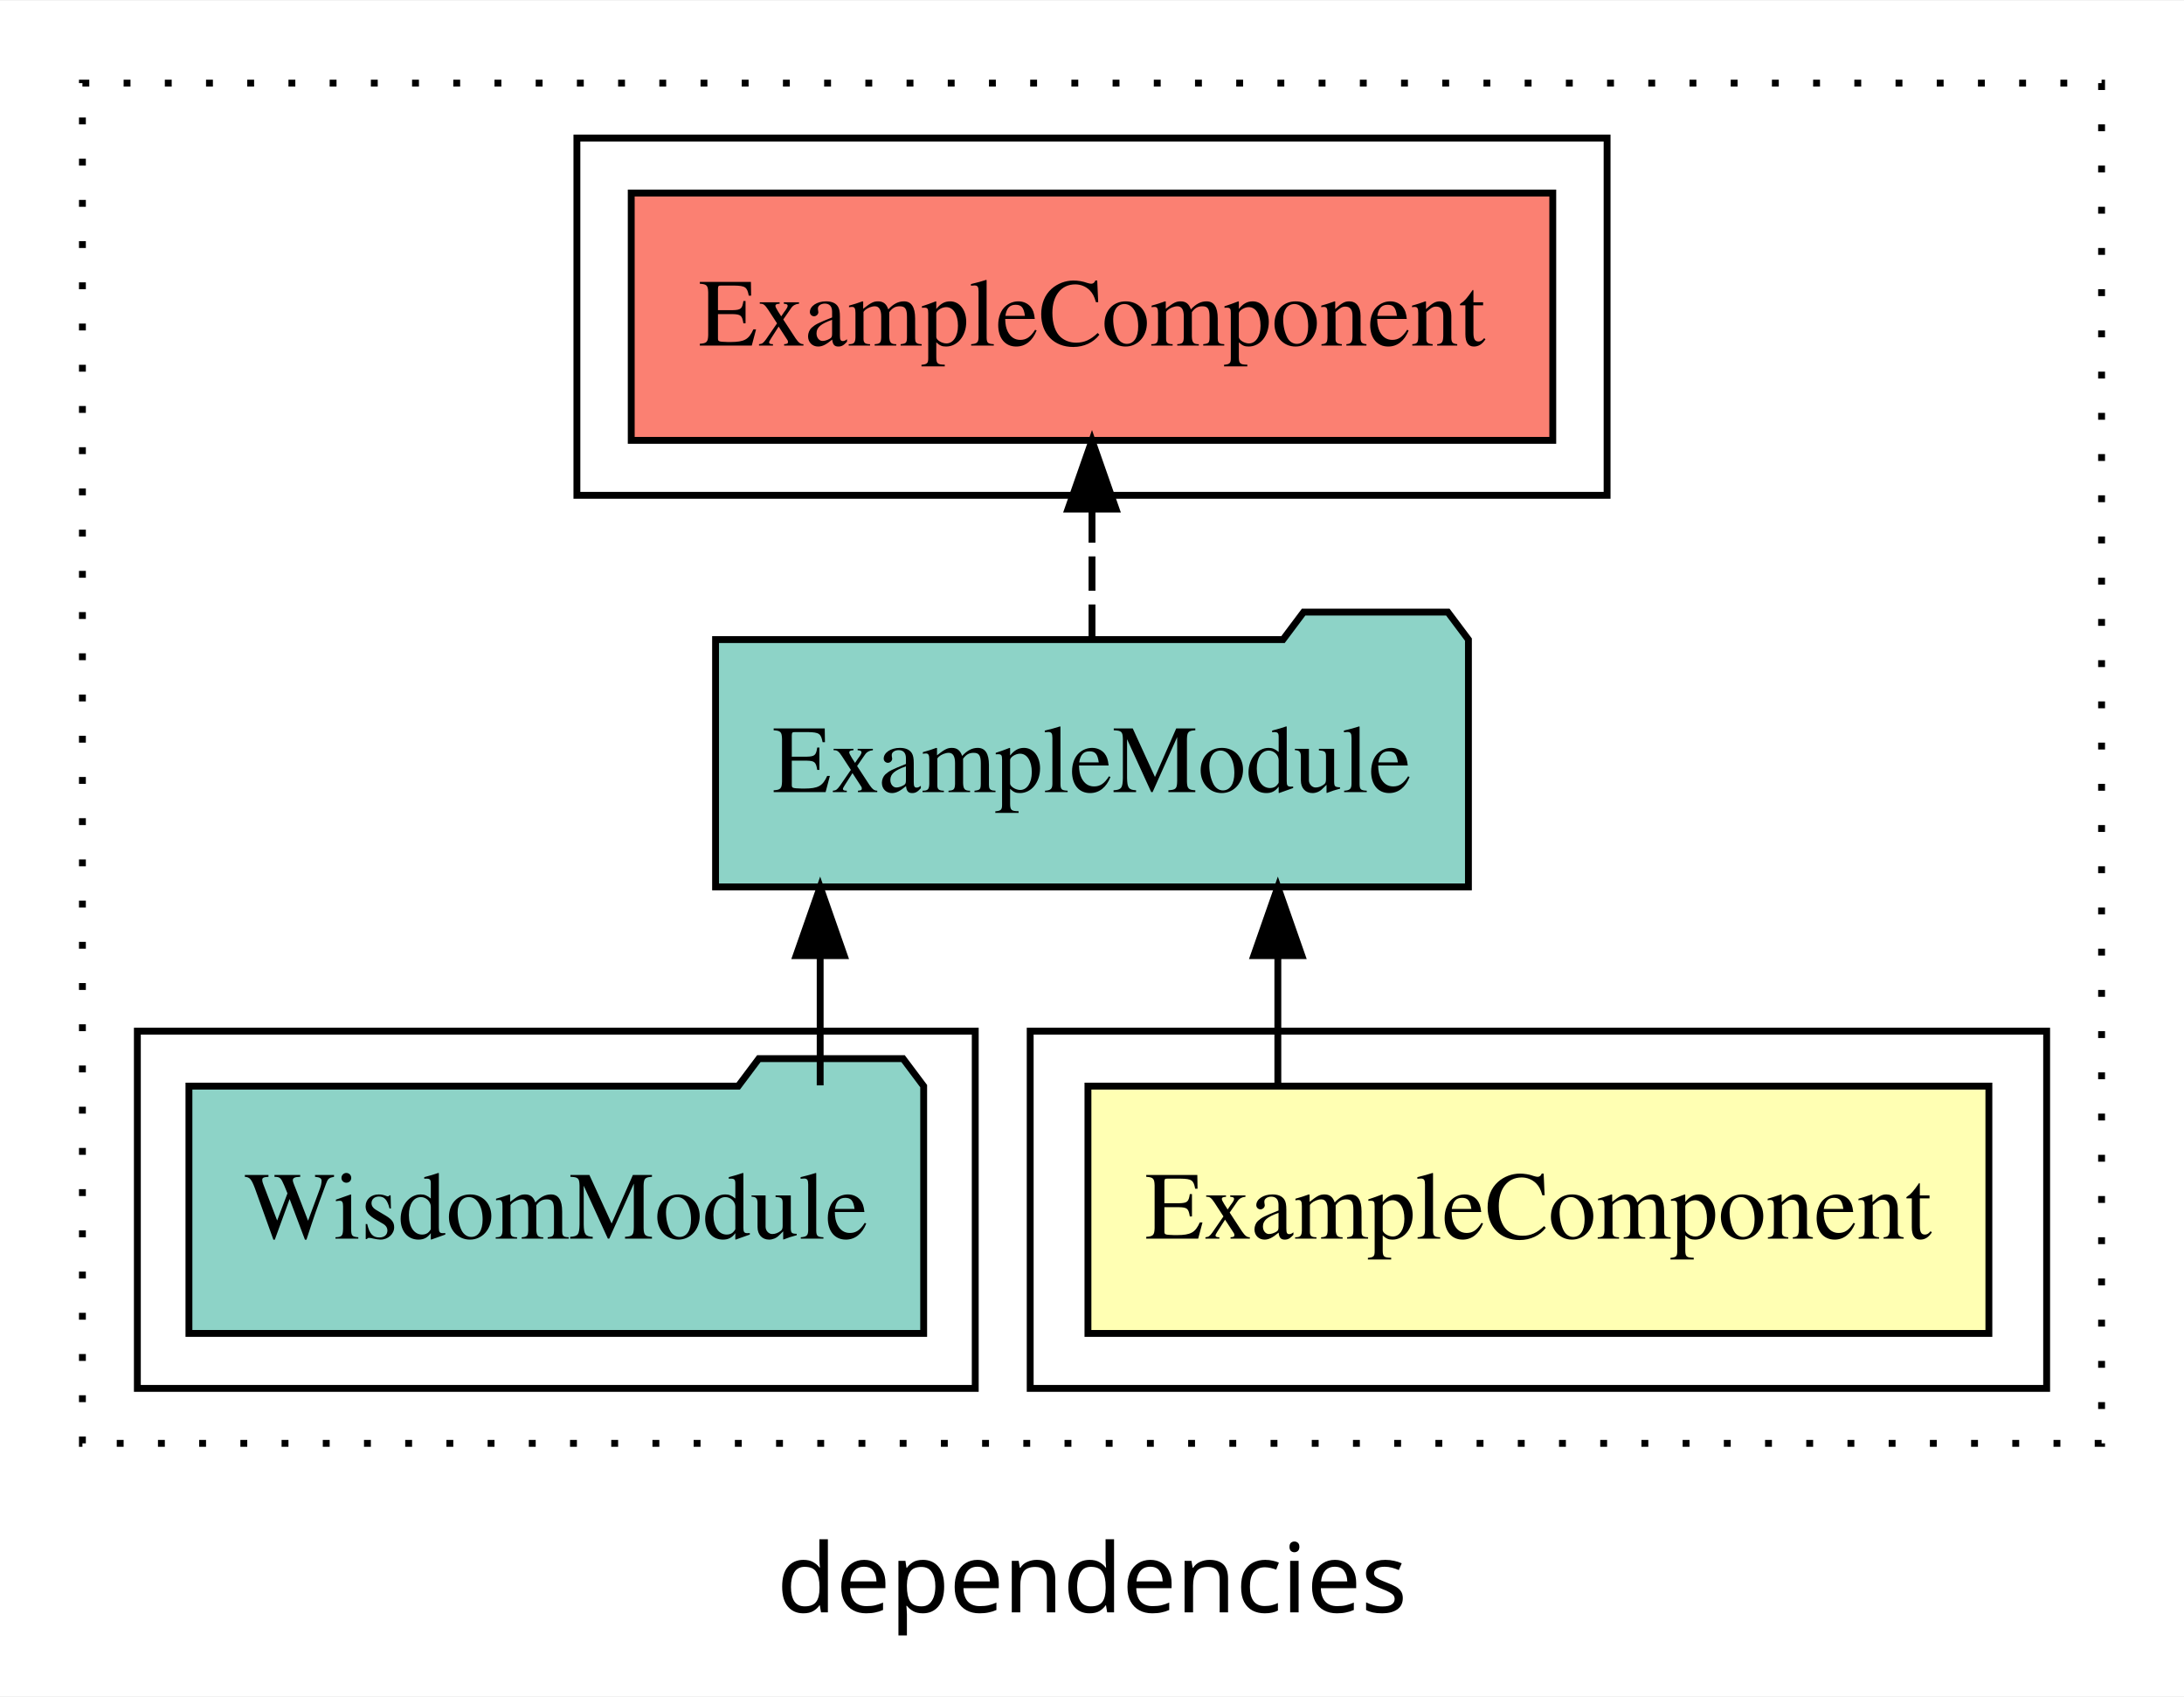
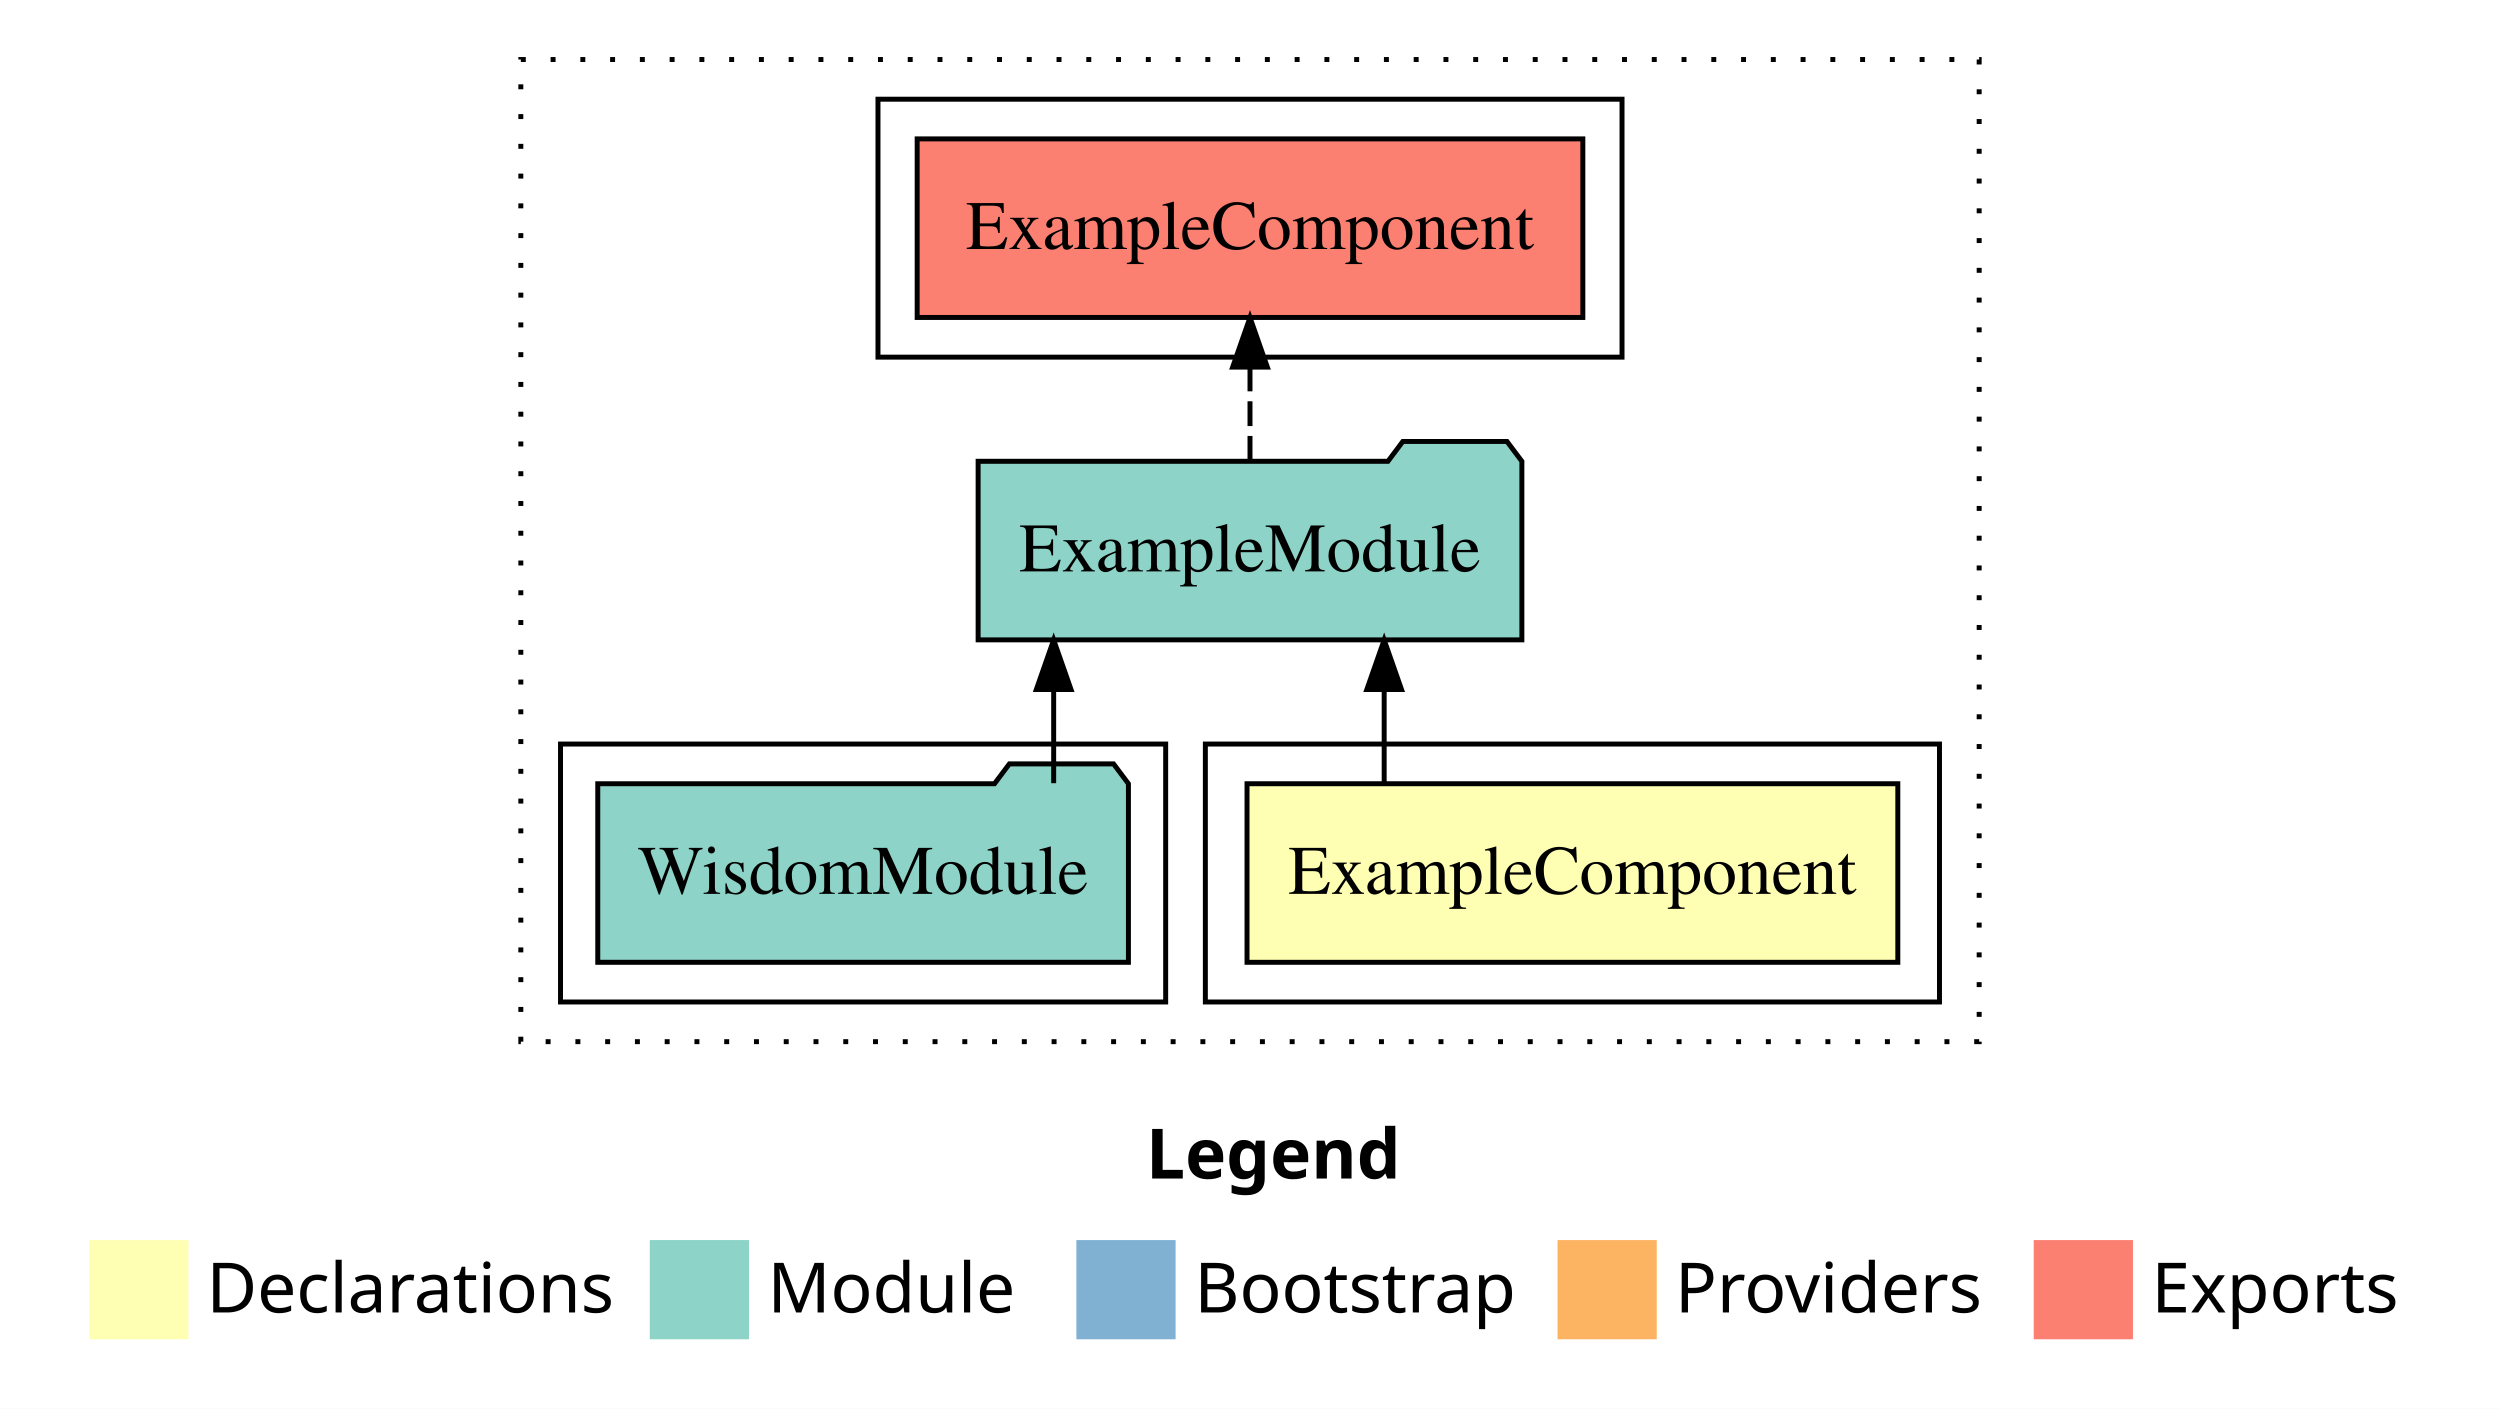
- <svg xmlns="http://www.w3.org/2000/svg" width="318pt" height="247pt" viewBox="0.00 0.00 318.00 246.80">
-   <g id="graph0" class="graph" transform="scale(1 1) rotate(0) translate(4 242.8)">
-     <polygon fill="white" stroke="transparent" points="-4,4 -4,-242.8 314,-242.8 314,4 -4,4" />
-     <text text-anchor="middle" x="155" y="-8.2" font-family="sans-serif" font-size="14.00">dependencies</text>
+ <svg xmlns="http://www.w3.org/2000/svg" width="504pt" height="284pt" viewBox="0.00 0.00 504.00 284.00">
+   <g id="graph0" class="graph" transform="scale(1 1) rotate(0) translate(4 280)">
+     <polygon fill="white" stroke="transparent" points="-4,4 -4,-280 500,-280 500,4 -4,4" />
+     <text text-anchor="start" x="227.01" y="-42.4" font-family="Times-12" font-weight="bold" font-size="14.00">Legend</text>
+     <polygon fill="#ffffb3" stroke="transparent" points="14,-10 14,-30 34,-30 34,-10 14,-10" />
+     <text text-anchor="start" x="37.63" y="-15.4" font-family="Times-12" font-size="14.00">  Declarations</text>
+     <polygon fill="#8dd3c7" stroke="transparent" points="127,-10 127,-30 147,-30 147,-10 127,-10" />
+     <text text-anchor="start" x="150.73" y="-15.4" font-family="Times-12" font-size="14.00">  Module</text>
+     <polygon fill="#80b1d3" stroke="transparent" points="213,-10 213,-30 233,-30 233,-10 213,-10" />
+     <text text-anchor="start" x="236.78" y="-15.4" font-family="Times-12" font-size="14.00">  Bootstrap</text>
+     <polygon fill="#fdb462" stroke="transparent" points="310,-10 310,-30 330,-30 330,-10 310,-10" />
+     <text text-anchor="start" x="333.67" y="-15.4" font-family="Times-12" font-size="14.00">  Providers</text>
+     <polygon fill="#fb8072" stroke="transparent" points="406,-10 406,-30 426,-30 426,-10 406,-10" />
+     <text text-anchor="start" x="429.73" y="-15.4" font-family="Times-12" font-size="14.00">  Exports</text>
    <g id="clust1" class="cluster">
-       <polygon fill="none" stroke="black" stroke-dasharray="1,5" points="8,-32.8 8,-230.8 302,-230.8 302,-32.8 8,-32.8" />
+       <polygon fill="none" stroke="black" stroke-dasharray="1,5" points="101,-70 101,-268 395,-268 395,-70 101,-70" />
+     </g>
+     <g id="clust2" class="cluster">
+       <polygon fill="none" stroke="black" points="239,-78 239,-130 387,-130 387,-78 239,-78" />
    </g>
    <g id="clust5" class="cluster">
-       <polygon fill="none" stroke="black" points="80,-170.8 80,-222.8 230,-222.8 230,-170.8 80,-170.8" />
-     </g>
-     <g id="clust2" class="cluster">
-       <polygon fill="none" stroke="black" points="146,-40.8 146,-92.8 294,-92.8 294,-40.8 146,-40.8" />
+       <polygon fill="none" stroke="black" points="173,-208 173,-260 323,-260 323,-208 173,-208" />
    </g>
    <g id="clust4" class="cluster">
-       <polygon fill="none" stroke="black" points="16,-40.8 16,-92.8 138,-92.8 138,-40.8 16,-40.8" />
+       <polygon fill="none" stroke="black" points="109,-78 109,-130 231,-130 231,-78 109,-78" />
    </g>
    <g id="node1" class="node">
-       <polygon fill="#ffffb3" stroke="black" points="285.59,-84.8 154.41,-84.8 154.41,-48.8 285.59,-48.8 285.59,-84.8" />
-       <text text-anchor="middle" x="220" y="-62.6" font-family="Times,serif" font-size="14.00">ExampleComponent</text>
+       <polygon fill="#ffffb3" stroke="black" points="378.6,-122 247.4,-122 247.4,-86 378.6,-86 378.6,-122" />
+       <text text-anchor="middle" x="313" y="-99.8" font-family="Times,serif" font-size="14.00">ExampleComponent</text>
    </g>
    <g id="node2" class="node">
-       <polygon fill="#8dd3c7" stroke="black" points="209.81,-149.8 206.81,-153.8 185.81,-153.8 182.81,-149.8 100.19,-149.8 100.19,-113.8 209.81,-113.8 209.81,-149.8" />
-       <text text-anchor="middle" x="155" y="-127.6" font-family="Times,serif" font-size="14.00">ExampleModule</text>
+       <polygon fill="#8dd3c7" stroke="black" points="302.81,-187 299.81,-191 278.81,-191 275.81,-187 193.19,-187 193.19,-151 302.81,-151 302.81,-187" />
+       <text text-anchor="middle" x="248" y="-164.8" font-family="Times,serif" font-size="14.00">ExampleModule</text>
    </g>
    <g id="edge1" class="edge">
-       <path fill="none" stroke="black" d="M182.06,-84.91C182.06,-84.91 182.06,-103.79 182.06,-103.79" />
-       <polygon fill="black" stroke="black" points="178.56,-103.79 182.06,-113.79 185.56,-103.79 178.56,-103.79" />
+       <path fill="none" stroke="black" d="M275.05,-122.11C275.05,-122.11 275.05,-140.99 275.05,-140.99" />
+       <polygon fill="black" stroke="black" points="271.55,-140.99 275.05,-150.99 278.55,-140.99 271.55,-140.99" />
    </g>
    <g id="node4" class="node">
-       <polygon fill="#fb8072" stroke="black" points="222.09,-214.8 87.91,-214.8 87.91,-178.8 222.09,-178.8 222.09,-214.8" />
-       <text text-anchor="middle" x="155" y="-192.6" font-family="Times,serif" font-size="14.00">ExampleComponent </text>
+       <polygon fill="#fb8072" stroke="black" points="315.1,-252 180.9,-252 180.9,-216 315.1,-216 315.1,-252" />
+       <text text-anchor="middle" x="248" y="-229.8" font-family="Times,serif" font-size="14.00">ExampleComponent </text>
    </g>
    <g id="edge3" class="edge">
-       <path fill="none" stroke="black" stroke-dasharray="5,2" d="M155,-149.91C155,-149.91 155,-168.79 155,-168.79" />
-       <polygon fill="black" stroke="black" points="151.5,-168.79 155,-178.79 158.5,-168.79 151.5,-168.79" />
+       <path fill="none" stroke="black" stroke-dasharray="5,2" d="M248,-187.11C248,-187.11 248,-205.99 248,-205.99" />
+       <polygon fill="black" stroke="black" points="244.5,-205.99 248,-215.99 251.5,-205.99 244.5,-205.99" />
    </g>
    <g id="node3" class="node">
-       <polygon fill="#8dd3c7" stroke="black" points="130.49,-84.8 127.49,-88.8 106.49,-88.8 103.49,-84.8 23.51,-84.8 23.51,-48.8 130.49,-48.8 130.49,-84.8" />
-       <text text-anchor="middle" x="77" y="-62.6" font-family="Times,serif" font-size="14.00">WisdomModule</text>
+       <polygon fill="#8dd3c7" stroke="black" points="223.49,-122 220.49,-126 199.49,-126 196.49,-122 116.51,-122 116.51,-86 223.49,-86 223.49,-122" />
+       <text text-anchor="middle" x="170" y="-99.8" font-family="Times,serif" font-size="14.00">WisdomModule</text>
    </g>
    <g id="edge2" class="edge">
-       <path fill="none" stroke="black" d="M115.42,-84.91C115.42,-84.91 115.42,-103.79 115.42,-103.79" />
-       <polygon fill="black" stroke="black" points="111.92,-103.79 115.42,-113.79 118.92,-103.79 111.92,-103.79" />
+       <path fill="none" stroke="black" d="M208.42,-122.11C208.42,-122.11 208.42,-140.99 208.42,-140.99" />
+       <polygon fill="black" stroke="black" points="204.92,-140.99 208.42,-150.99 211.92,-140.99 204.92,-140.99" />
    </g>
  </g>
</svg>
